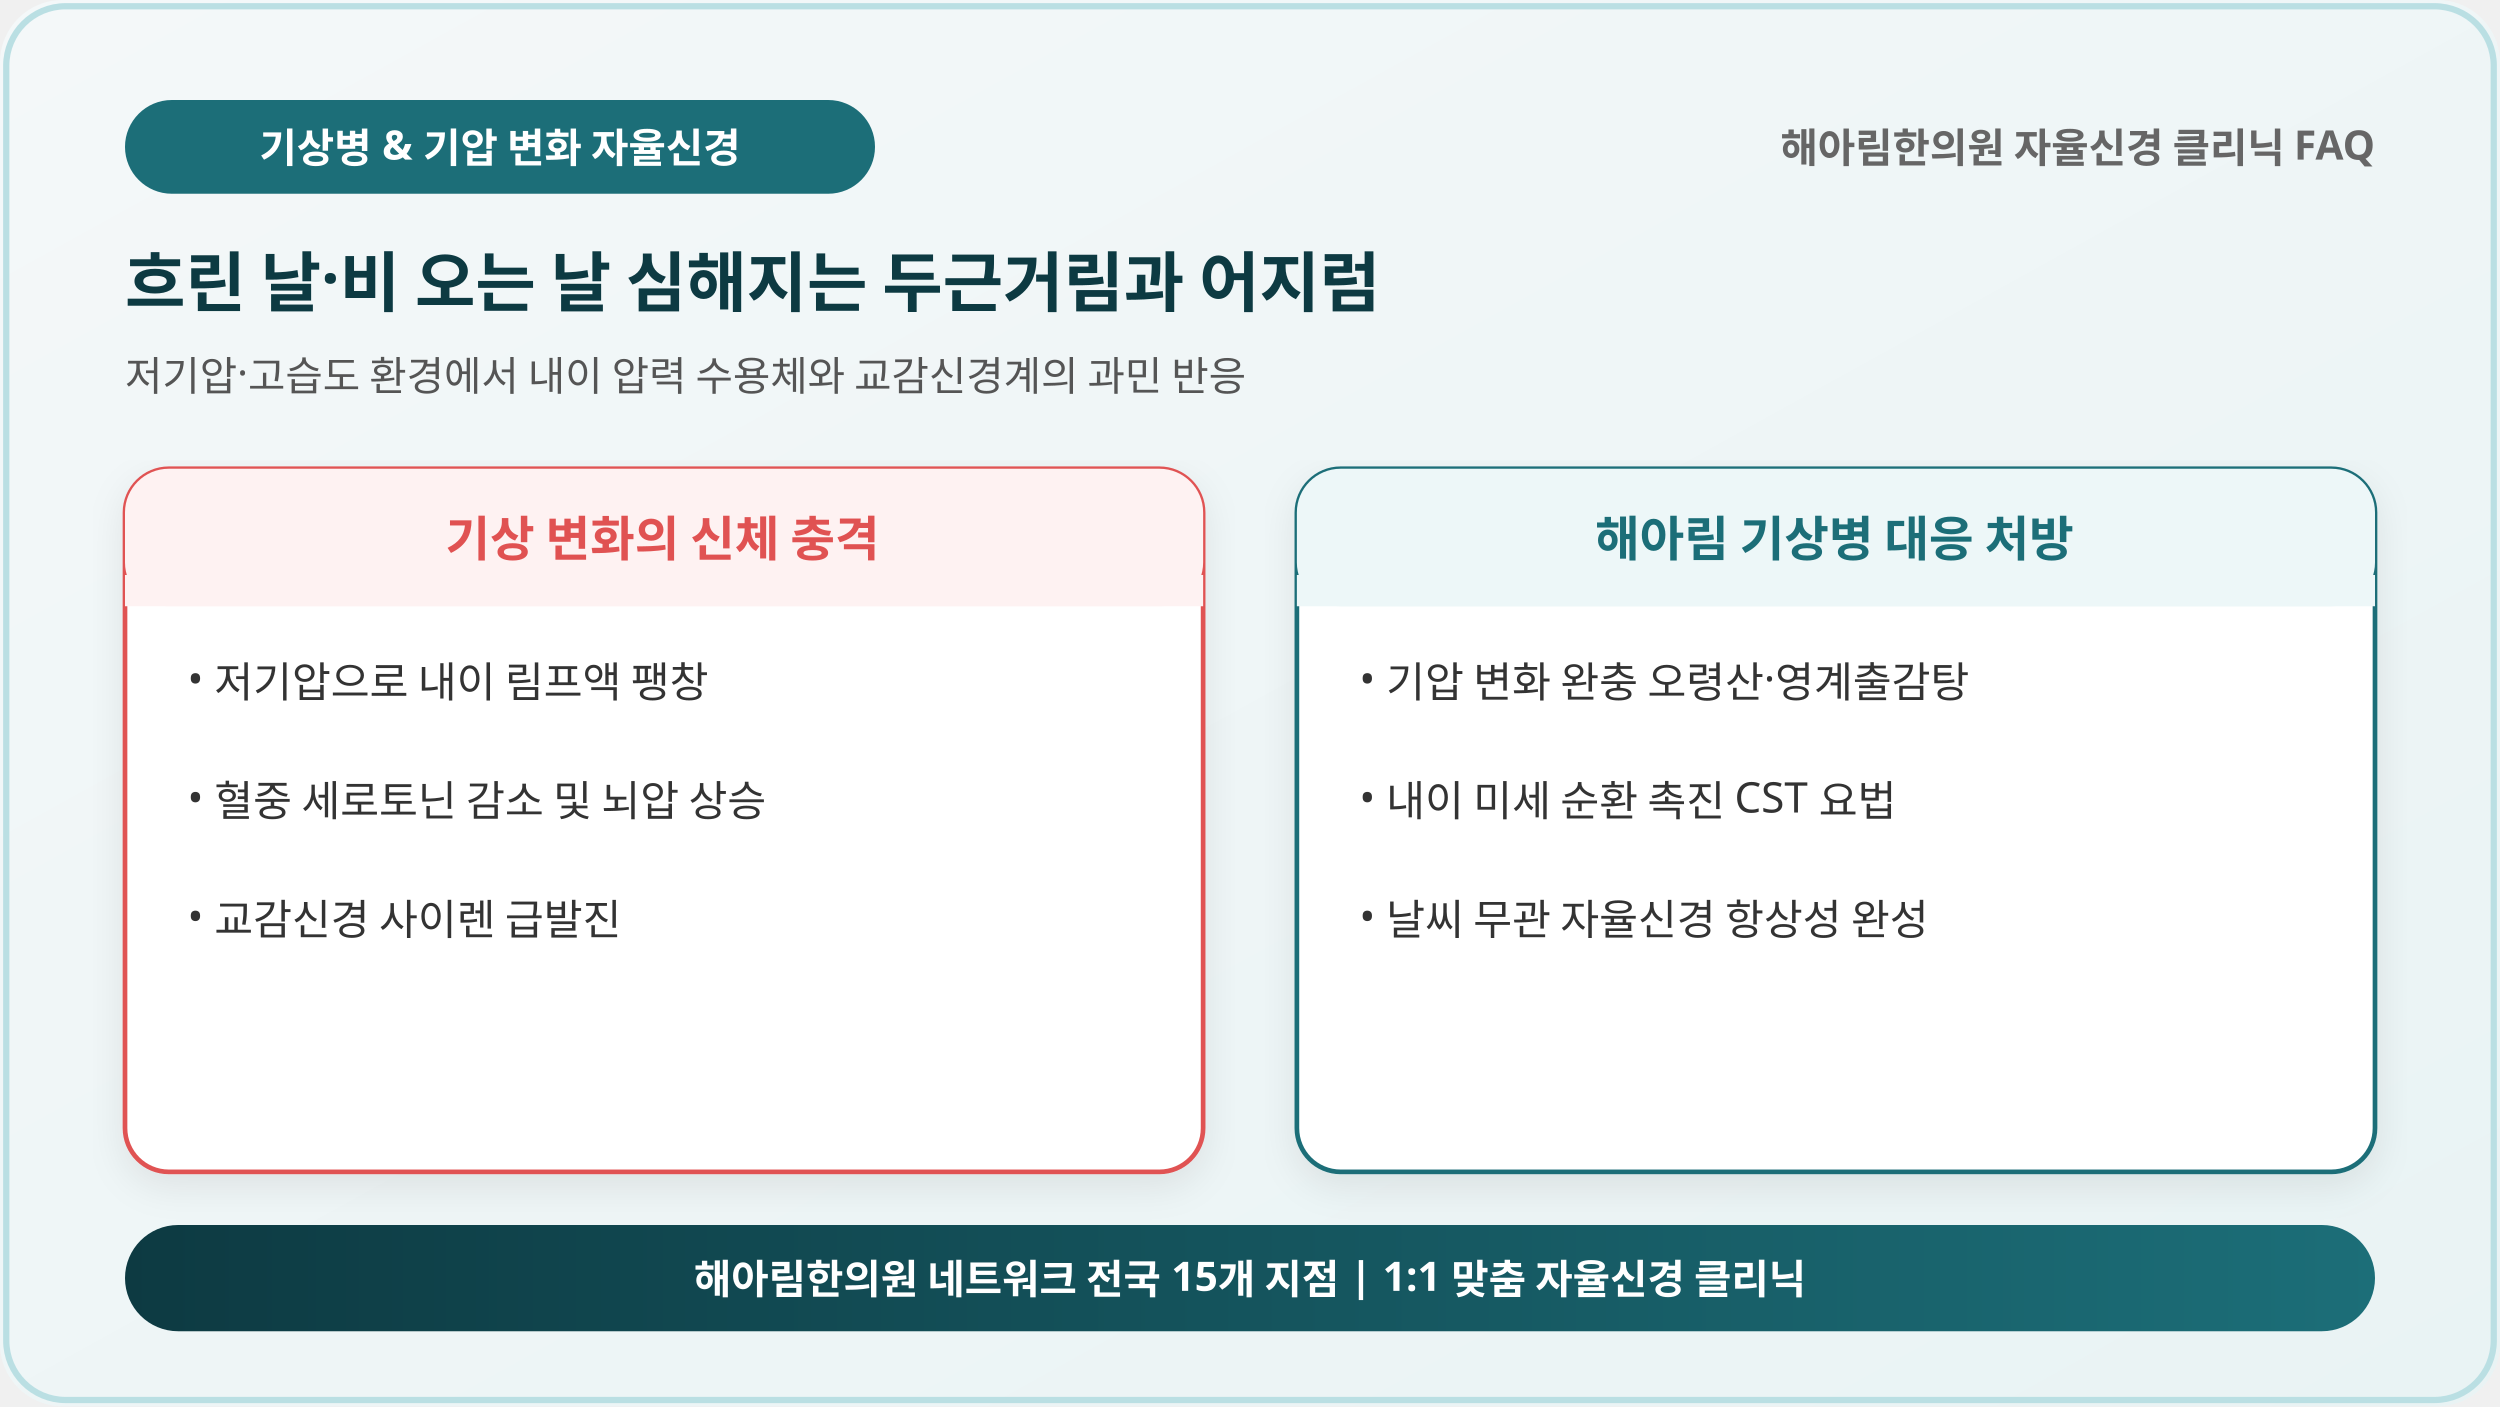
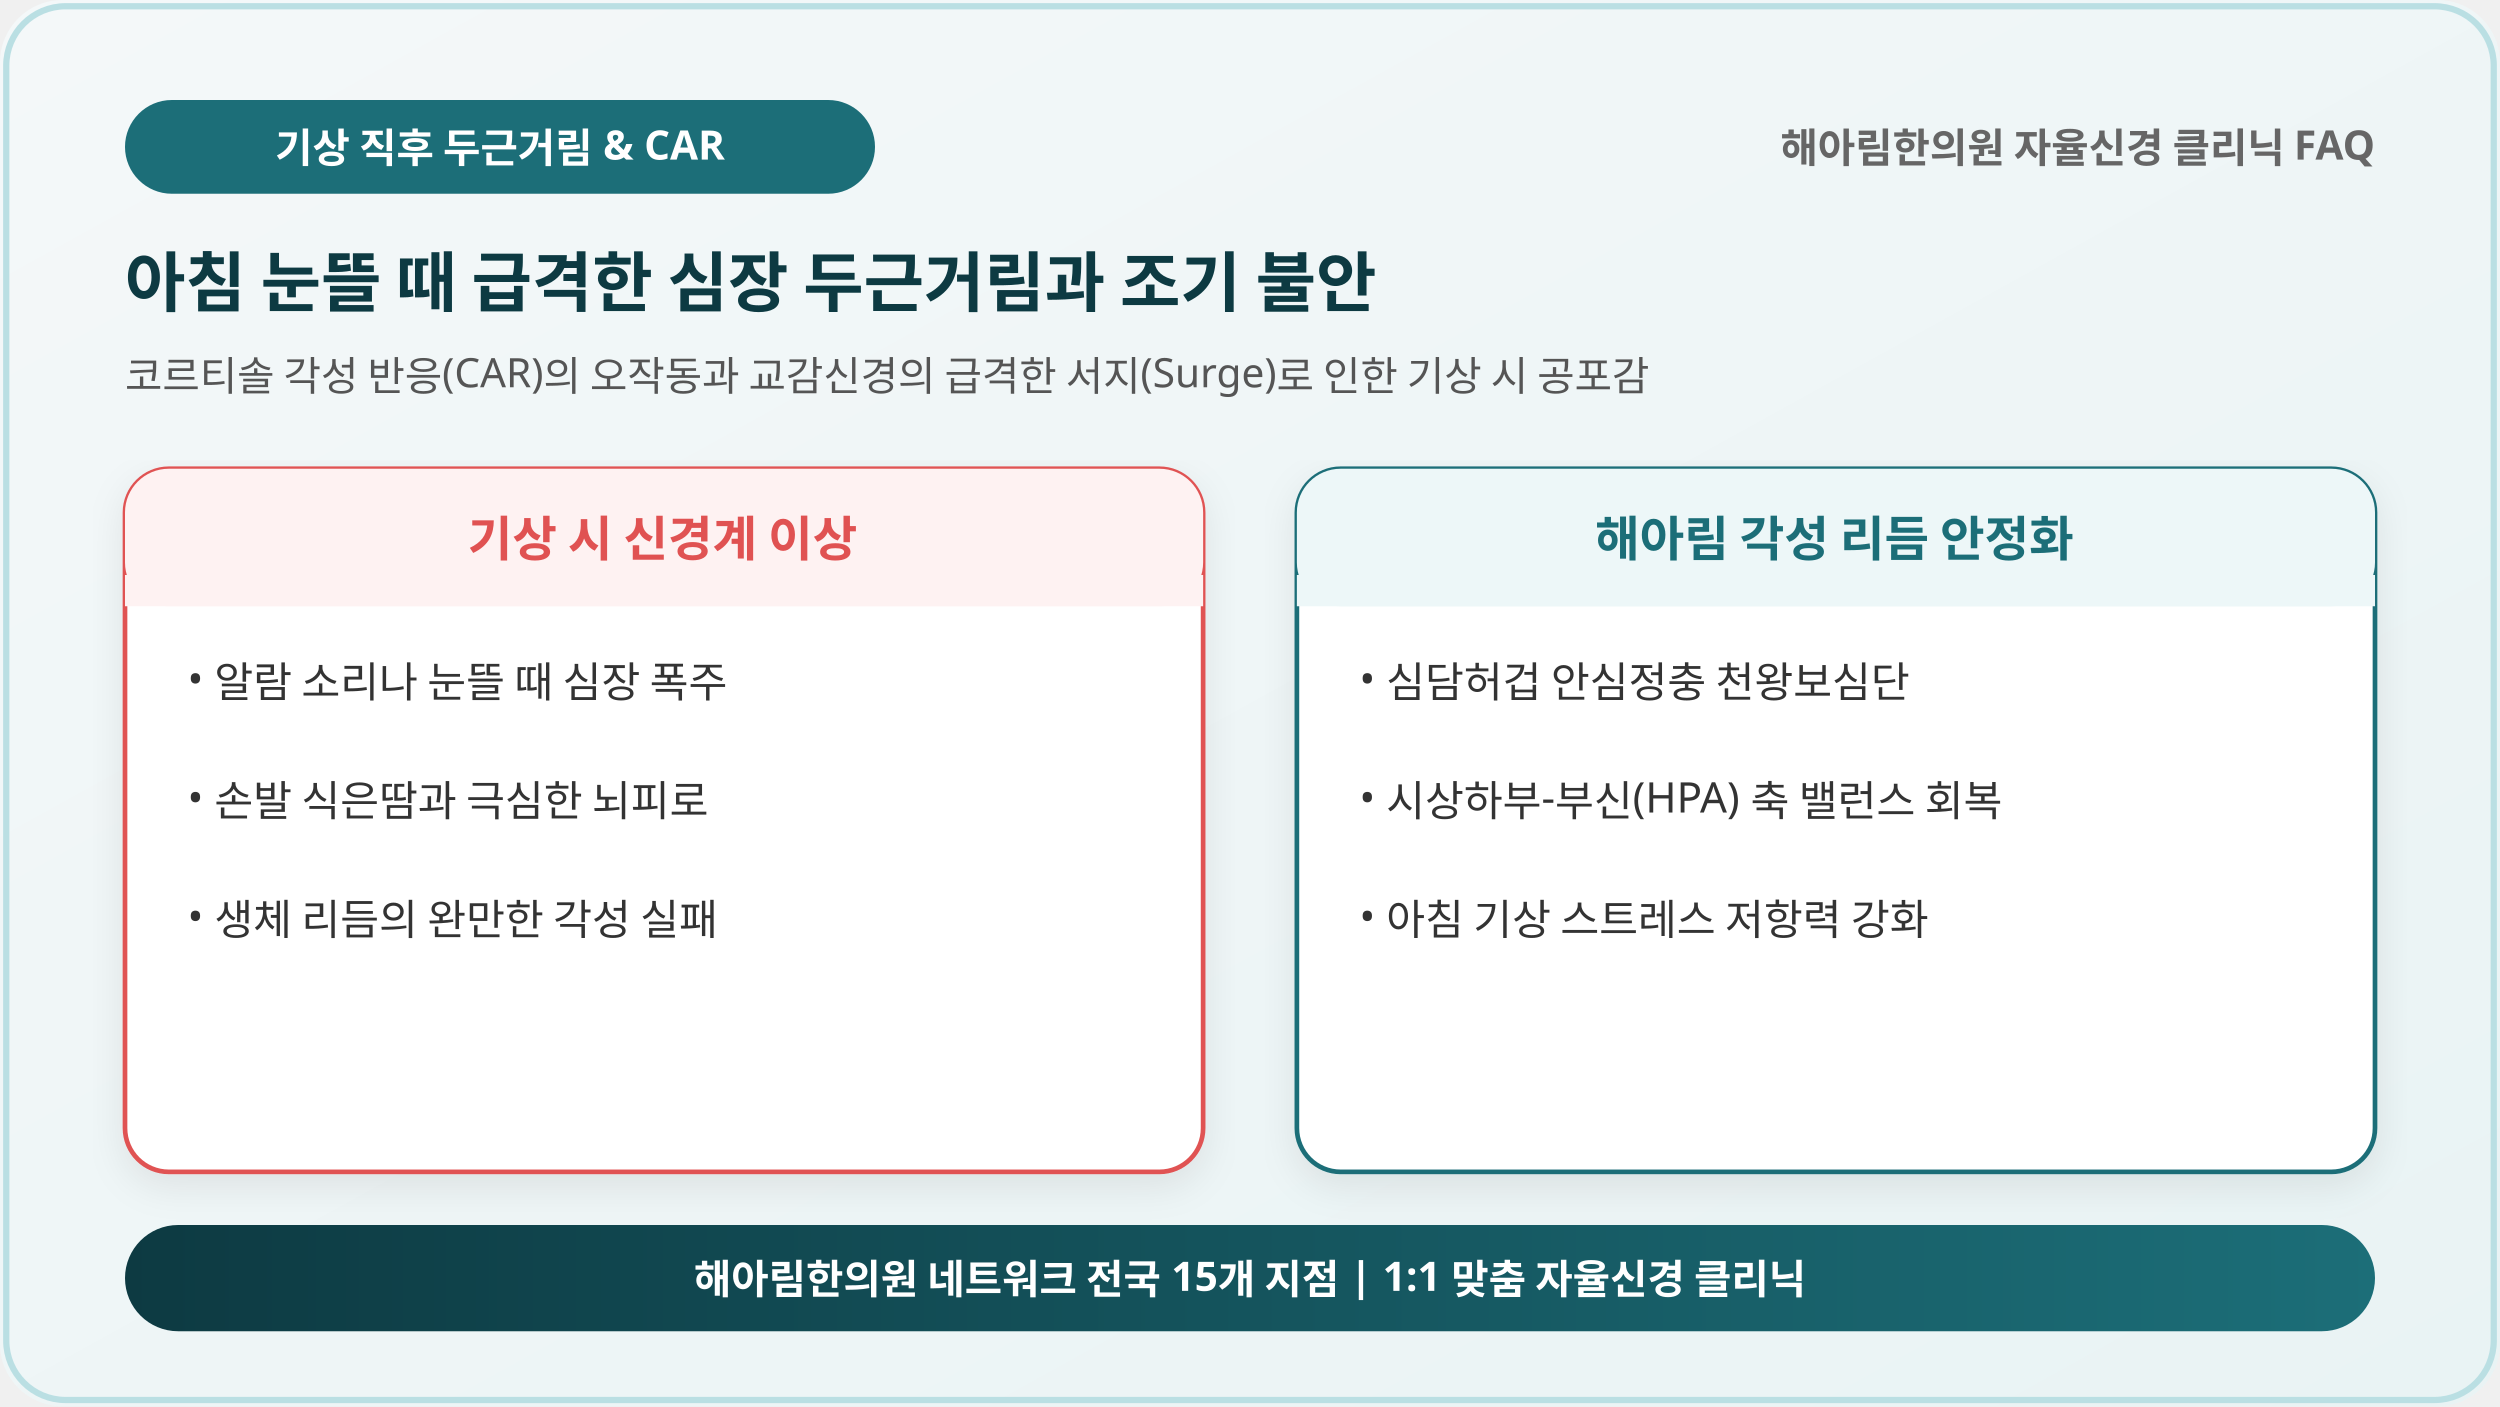
<svg xmlns="http://www.w3.org/2000/svg" viewBox="0 0 800 450" width="100%" height="100%">
  <defs>
    <linearGradient id="bgGrad" x1="0%" y1="0%" x2="100%" y2="100%">
      <stop offset="0%" stop-color="#f4f8f9" />
      <stop offset="100%" stop-color="#e9f3f4" />
    </linearGradient>
    <linearGradient id="headGrad" x1="0%" y1="0%" x2="100%" y2="0%">
      <stop offset="0%" stop-color="#0d3a42" />
      <stop offset="100%" stop-color="#1c6e78" />
    </linearGradient>
    <filter id="cardShadow" x="-3%" y="-3%" width="106%" height="110%">
      <feDropShadow dx="0" dy="4" stdDeviation="6" flood-opacity="0.08" />
    </filter>
  </defs>
  <rect width="800" height="450" fill="url(#bgGrad)" rx="20" />
  <rect x="2" y="2" width="796" height="446" fill="none" stroke="#badfe3" stroke-width="2" rx="19" />
  <rect x="40" y="32" width="240" height="30" rx="15" fill="#1c6e78" />
  <text x="160" y="52" text-anchor="middle" font-family="'Pretendard', sans-serif" font-size="13" font-weight="700" fill="#ffffff">
-     기상병 &amp; 기압 변화 자율신경
+     기상 직후 두근거림 &amp; CAR
  </text>
  <text x="760" y="52" text-anchor="end" font-family="'Pretendard', sans-serif" font-size="13" font-weight="600" fill="#666666">
    해아림한의원 자율신경 클리닉 FAQ
  </text>
  <text x="40" y="98" font-family="'Pretendard', sans-serif" font-size="21" font-weight="800" fill="#0d3a42">
-     흐린 날·비 오는 날 심해지는 두근거림과 어지럼
+     아침 눈뜰 때 급격한 심장 두근거림과 조기 불안
  </text>
  <text x="40" y="125" font-family="'Pretendard', sans-serif" font-size="13" font-weight="500" fill="#555555">
-     저기압·고습도 환경에서 내이 압력 수용체와 교감신경계의 과민 반응
+     코르티솔 각성 반응(CAR)의 오작동과 교감신경의 급격한 서지(Surge)로 인한 기상 시 공포감
  </text>
  <rect x="40" y="150" width="345" height="225" rx="14" fill="#ffffff" stroke="#e05252" stroke-width="1.5" filter="url(#cardShadow)" />
  <rect x="40" y="150" width="345" height="44" rx="14" fill="#fef2f2" />
  <rect x="40" y="184" width="345" height="10" fill="#fef2f2" />
  <text x="212" y="178" text-anchor="middle" font-family="'Pretendard', sans-serif" font-size="15.5" font-weight="700" fill="#e05252">
-     기상 변화의 신체 충격
+     기상 시 신경계 이상
  </text>
  <g transform="translate(60, 222)">
-     <text x="0" y="0" font-family="'Pretendard', sans-serif" font-size="13.5" fill="#333333" font-weight="500">• 저기압으로 내이 림프액 팽창</text>
-     <text x="0" y="38" font-family="'Pretendard', sans-serif" font-size="13.5" fill="#333333" font-weight="500">• 혈중 세로토닌 감소 및 뇌압 상승</text>
-     <text x="0" y="76" font-family="'Pretendard', sans-serif" font-size="13.5" fill="#333333" font-weight="500">• 교감신경 사이렌 급발진</text>
+     <text x="0" y="0" font-family="'Pretendard', sans-serif" font-size="13.5" fill="#333333" font-weight="500">• 알람 소리나 눈뜰 때 심장 폭주</text>
+     <text x="0" y="38" font-family="'Pretendard', sans-serif" font-size="13.5" fill="#333333" font-weight="500">• 손발 식은땀과 극심한 뇌피로</text>
+     <text x="0" y="76" font-family="'Pretendard', sans-serif" font-size="13.5" fill="#333333" font-weight="500">• 생체 리듬의 완만한 각성 실패</text>
  </g>
  <rect x="415" y="150" width="345" height="225" rx="14" fill="#ffffff" stroke="#1c6e78" stroke-width="1.5" filter="url(#cardShadow)" />
  <rect x="415" y="150" width="345" height="44" rx="14" fill="#edf7f8" />
  <rect x="415" y="184" width="345" height="10" fill="#edf7f8" />
  <text x="587" y="178" text-anchor="middle" font-family="'Pretendard', sans-serif" font-size="15.5" font-weight="700" fill="#1c6e78">
-     해아림 기상병 대응 처방
+     해아림 각성 리듬 안정화
  </text>
  <g transform="translate(435, 222)">
-     <text x="0" y="0" font-family="'Pretendard', sans-serif" font-size="13.5" fill="#333333" font-weight="500">• 기압 변화 완충 오령산·영계출감탕</text>
-     <text x="0" y="38" font-family="'Pretendard', sans-serif" font-size="13.5" fill="#333333" font-weight="500">• 내이 미세 순환 촉진 CST 요법</text>
-     <text x="0" y="76" font-family="'Pretendard', sans-serif" font-size="13.5" fill="#333333" font-weight="500">• 날씨 무관 자율신경 항상성 완성</text>
+     <text x="0" y="0" font-family="'Pretendard', sans-serif" font-size="13.5" fill="#333333" font-weight="500">• 심담허겁 안심정충 천왕보심단</text>
+     <text x="0" y="38" font-family="'Pretendard', sans-serif" font-size="13.5" fill="#333333" font-weight="500">• 시상하부-부신(HPA) 축 밸런스 회복</text>
+     <text x="0" y="76" font-family="'Pretendard', sans-serif" font-size="13.5" fill="#333333" font-weight="500">• 아침 기상 스트레스 저항력 강화</text>
  </g>
  <rect x="40" y="392" width="720" height="34" rx="17" fill="url(#headGrad)" />
  <text x="400" y="414" text-anchor="middle" font-family="'Pretendard', sans-serif" font-size="13" font-weight="700" fill="#ffffff">
    해아림한의원 네트워크 전국 15개 지점 | 1:1 맞춤 자율신경 클리닉
  </text>
</svg>
